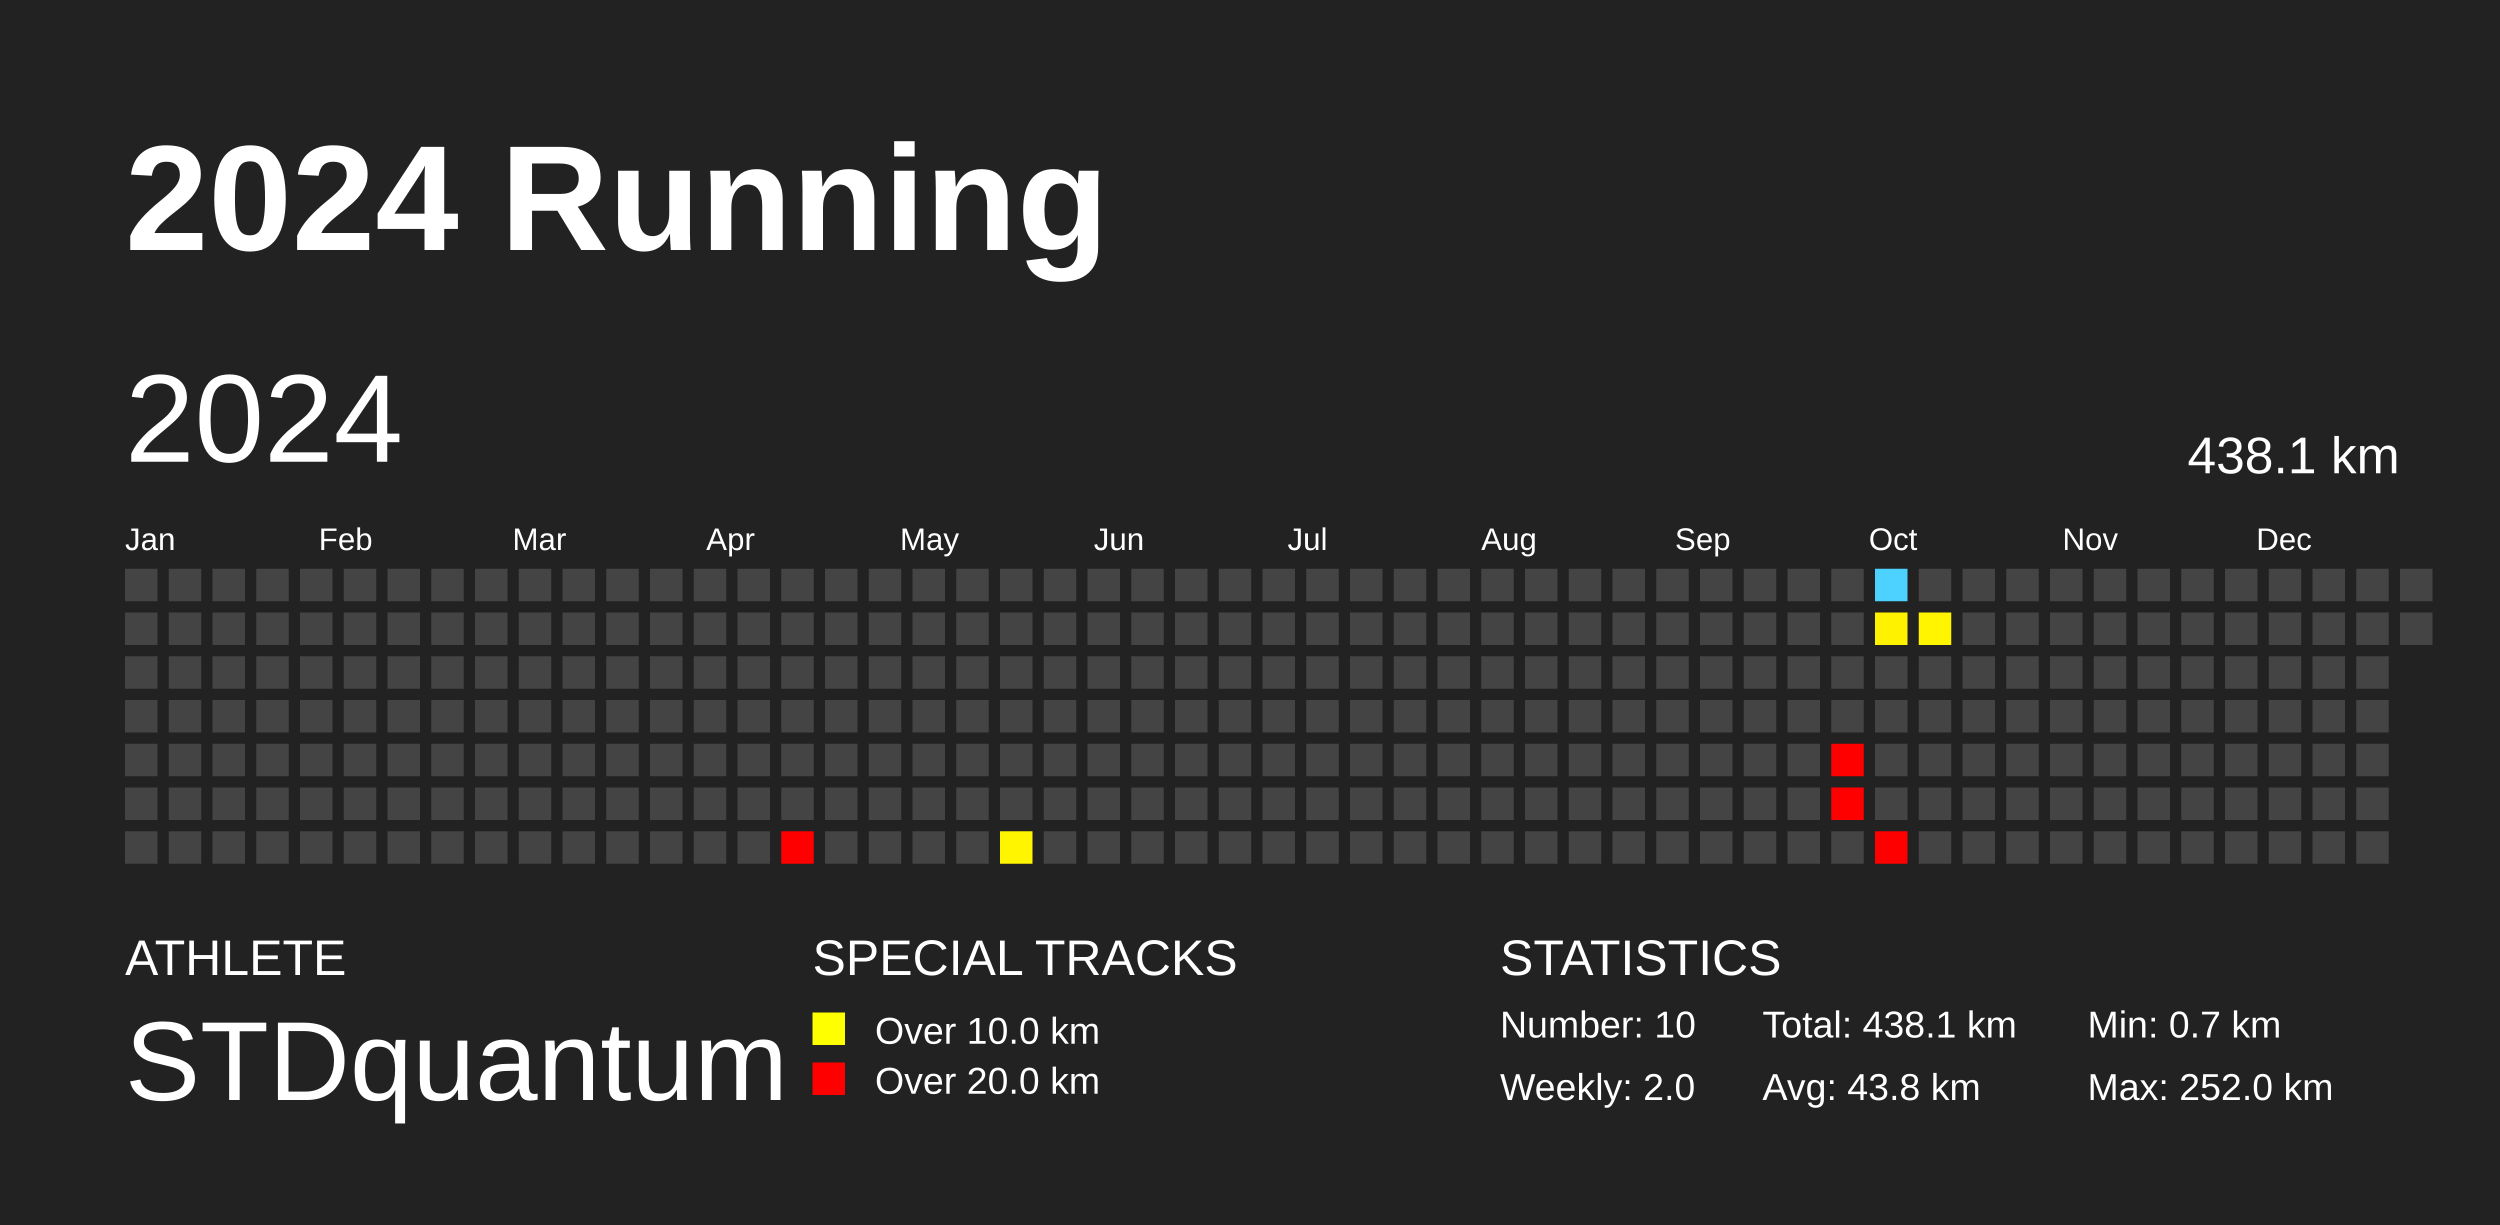
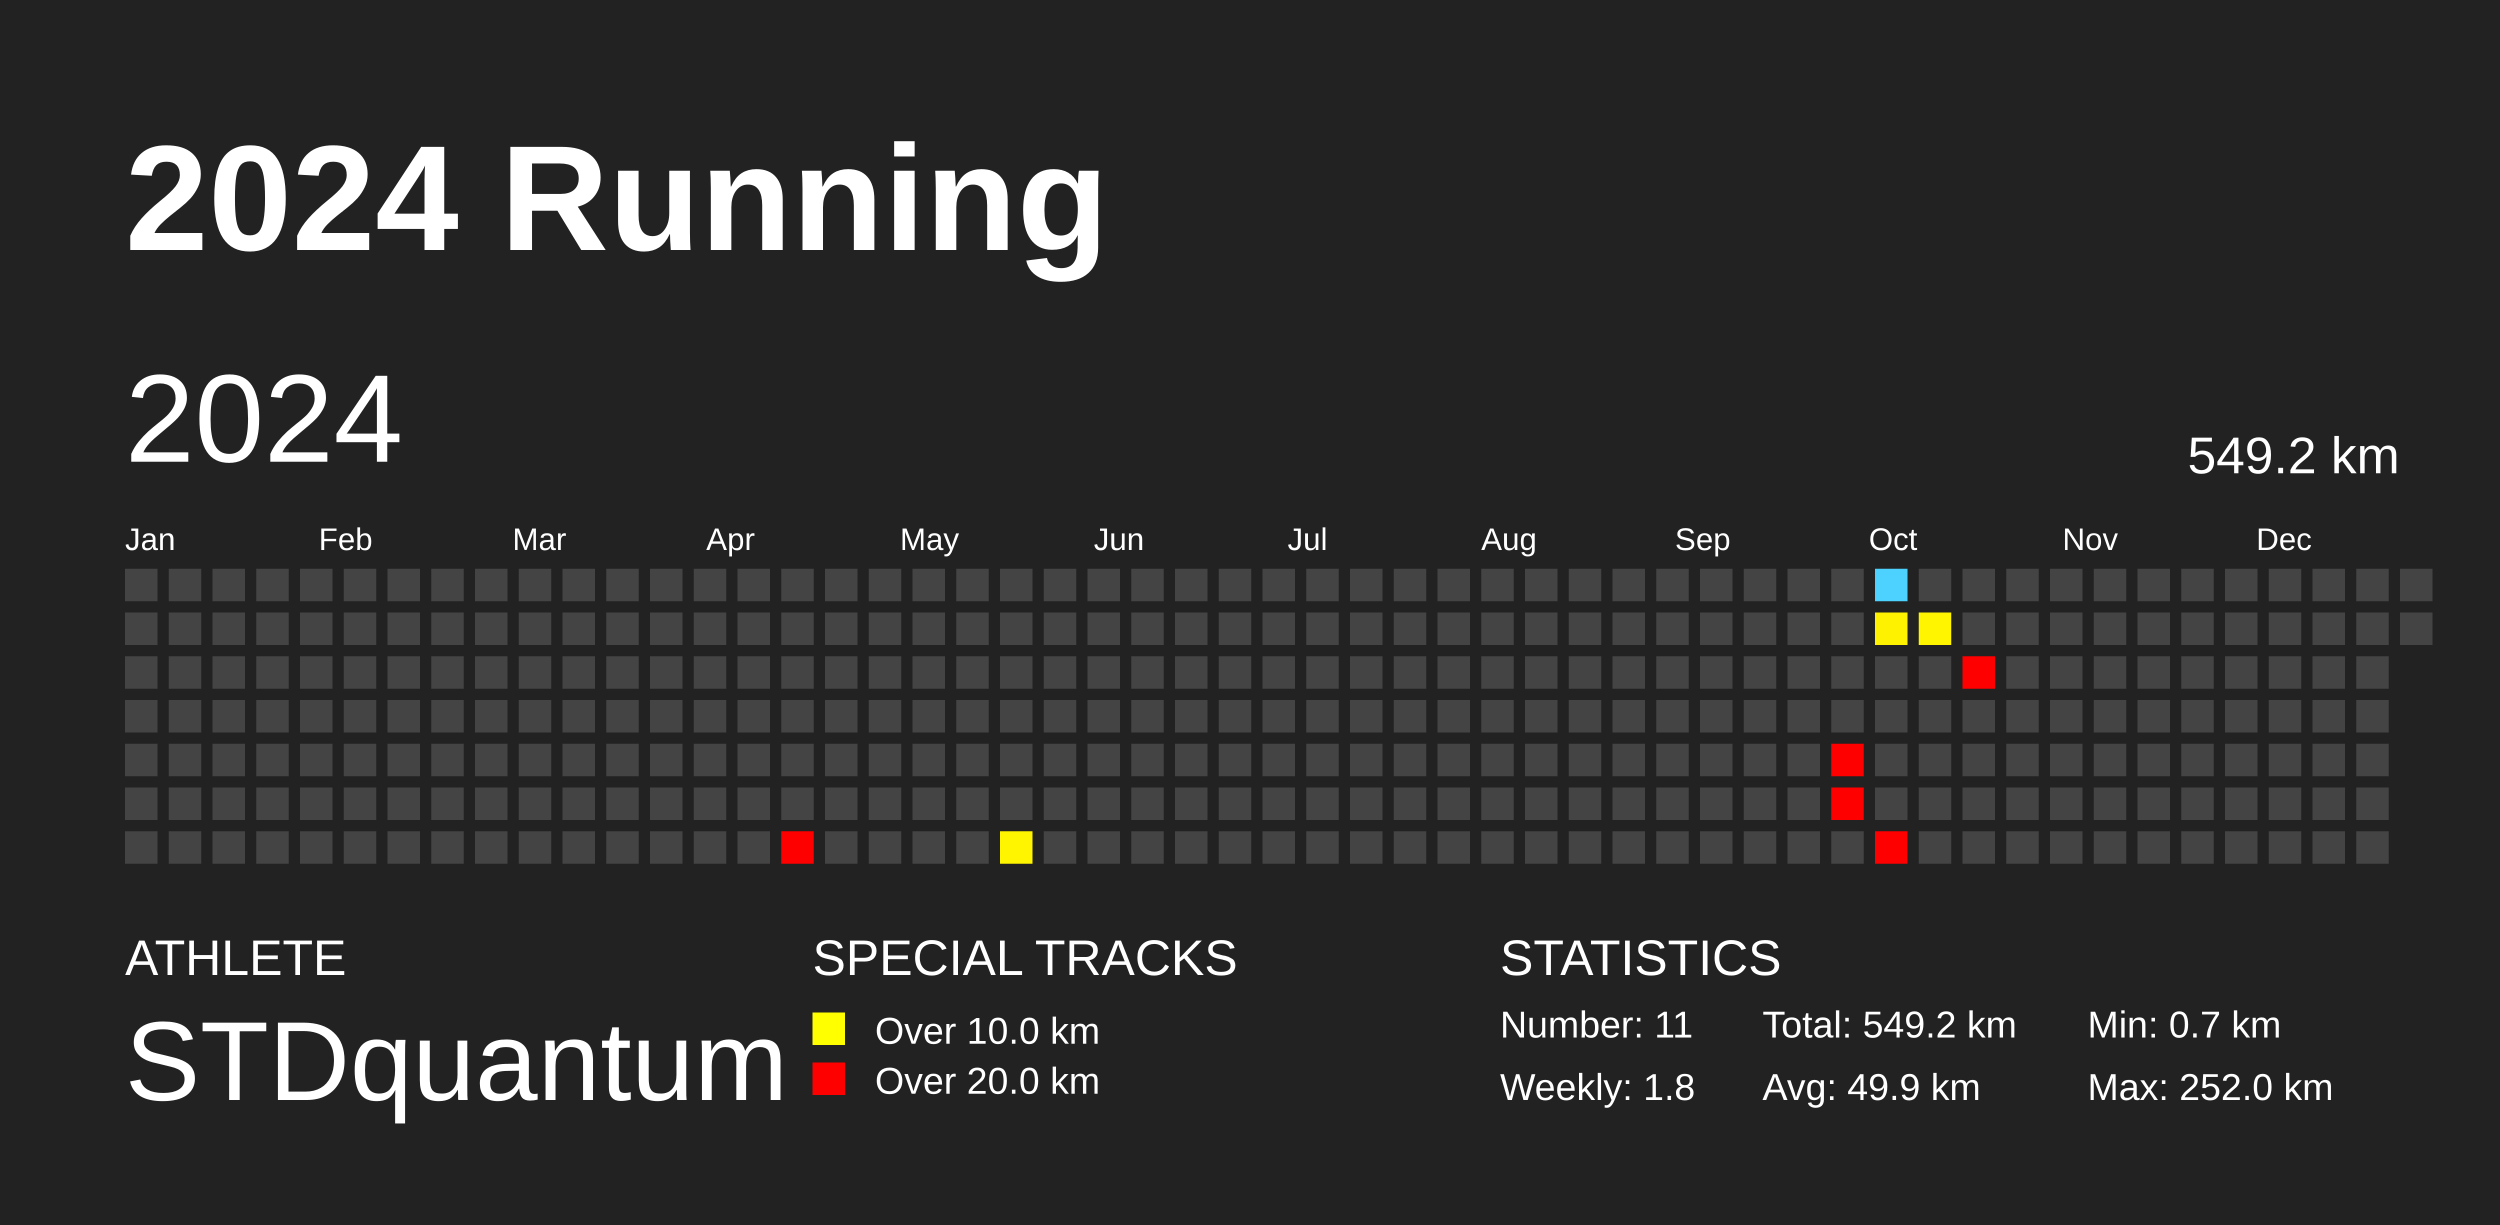
<svg xmlns="http://www.w3.org/2000/svg" baseProfile="full" height="98mm" version="1.1" viewBox="0,0,200,98" width="200mm">
  <defs />
  <rect fill="#222222" height="98" width="200" x="0" y="0" />
  <text fill="#FFFFFF" style="font-size:12px; font-family:Arial; font-weight:bold;" x="10" y="20">2024 Running</text>
  <text fill="#FFFFFF" style="font-size:4px; font-family:Arial" x="10" y="78">ATHLETE</text>
  <text fill="#FFFFFF" style="font-size:9px; font-family:Arial" x="10" y="88">STDquantum</text>
  <text fill="#FFFFFF" style="font-size:4px; font-family:Arial" x="65" y="78">SPECIAL TRACKS</text>
  <rect fill="yellow" height="2.6" width="2.6" x="65" y="81" />
  <text fill="#FFFFFF" style="font-size:3px; font-family:Arial" x="70" y="83.5">Over 10.0 km</text>
  <rect fill="red" height="2.6" width="2.6" x="65" y="85" />
  <text fill="#FFFFFF" style="font-size:3px; font-family:Arial" x="70" y="87.5">Over 20.0 km</text>
  <text fill="#FFFFFF" style="font-size:4px; font-family:Arial" x="120" y="78">STATISTICS</text>
-   <text fill="#FFFFFF" style="font-size:3px; font-family:Arial" x="120" y="83">Number: 10</text>
-   <text fill="#FFFFFF" style="font-size:3px; font-family:Arial" x="120" y="88">Weekly: 2.0</text>
-   <text fill="#FFFFFF" style="font-size:3px; font-family:Arial" x="141" y="83">Total: 438.1 km</text>
-   <text fill="#FFFFFF" style="font-size:3px; font-family:Arial" x="141" y="88">Avg: 43.8 km</text>
+   <text fill="#FFFFFF" style="font-size:3px; font-family:Arial" x="120" y="83">Number: 11</text>
+   <text fill="#FFFFFF" style="font-size:3px; font-family:Arial" x="120" y="88">Weekly: 1.8</text>
+   <text fill="#FFFFFF" style="font-size:3px; font-family:Arial" x="141" y="83">Total: 549.2 km</text>
+   <text fill="#FFFFFF" style="font-size:3px; font-family:Arial" x="141" y="88">Avg: 49.9 km</text>
  <text fill="#FFFFFF" style="font-size:3px; font-family:Arial" x="167" y="83">Min: 0.7 km</text>
  <text fill="#FFFFFF" style="font-size:3px; font-family:Arial" x="167" y="88">Max: 252.0 km</text>
  <text dominant-baseline="hanging" fill="#FFFFFF" style="font-size:10.0px; font-family:Arial;" x="10" y="30">2024</text>
-   <text dominant-baseline="hanging" fill="#FFFFFF" style="font-size:4.125px; font-family:Arial;" x="175" y="35">438.1 km</text>
+   <text dominant-baseline="hanging" fill="#FFFFFF" style="font-size:4.125px; font-family:Arial;" x="175" y="35">549.2 km</text>
  <text fill="#FFFFFF" style="font-size:2.5px; font-family:Arial" x="10.0" y="44">Jan</text>
  <text fill="#FFFFFF" style="font-size:2.5px; font-family:Arial" x="25.5" y="44">Feb</text>
  <text fill="#FFFFFF" style="font-size:2.5px; font-family:Arial" x="41.0" y="44">Mar</text>
  <text fill="#FFFFFF" style="font-size:2.5px; font-family:Arial" x="56.5" y="44">Apr</text>
  <text fill="#FFFFFF" style="font-size:2.5px; font-family:Arial" x="72.0" y="44">May</text>
  <text fill="#FFFFFF" style="font-size:2.5px; font-family:Arial" x="87.5" y="44">Jun</text>
  <text fill="#FFFFFF" style="font-size:2.5px; font-family:Arial" x="103.0" y="44">Jul</text>
  <text fill="#FFFFFF" style="font-size:2.5px; font-family:Arial" x="118.5" y="44">Aug</text>
  <text fill="#FFFFFF" style="font-size:2.5px; font-family:Arial" x="134.0" y="44">Sep</text>
  <text fill="#FFFFFF" style="font-size:2.5px; font-family:Arial" x="149.5" y="44">Oct</text>
  <text fill="#FFFFFF" style="font-size:2.5px; font-family:Arial" x="165.0" y="44">Nov</text>
  <text fill="#FFFFFF" style="font-size:2.5px; font-family:Arial" x="180.5" y="44">Dec</text>
  <rect fill="#444444" height="2.6" width="2.6" x="10.0" y="45.5" />
  <rect fill="#444444" height="2.6" width="2.6" x="10.0" y="49.0" />
  <rect fill="#444444" height="2.6" width="2.6" x="10.0" y="52.5" />
  <rect fill="#444444" height="2.6" width="2.6" x="10.0" y="56.0" />
  <rect fill="#444444" height="2.6" width="2.6" x="10.0" y="59.5" />
  <rect fill="#444444" height="2.6" width="2.6" x="10.0" y="63.0" />
  <rect fill="#444444" height="2.6" width="2.6" x="10.0" y="66.5" />
  <rect fill="#444444" height="2.6" width="2.6" x="13.5" y="45.5" />
  <rect fill="#444444" height="2.6" width="2.6" x="13.5" y="49.0" />
  <rect fill="#444444" height="2.6" width="2.6" x="13.5" y="52.5" />
  <rect fill="#444444" height="2.6" width="2.6" x="13.5" y="56.0" />
  <rect fill="#444444" height="2.6" width="2.6" x="13.5" y="59.5" />
  <rect fill="#444444" height="2.6" width="2.6" x="13.5" y="63.0" />
  <rect fill="#444444" height="2.6" width="2.6" x="13.5" y="66.5" />
  <rect fill="#444444" height="2.6" width="2.6" x="17.0" y="45.5" />
  <rect fill="#444444" height="2.6" width="2.6" x="17.0" y="49.0" />
  <rect fill="#444444" height="2.6" width="2.6" x="17.0" y="52.5" />
  <rect fill="#444444" height="2.6" width="2.6" x="17.0" y="56.0" />
  <rect fill="#444444" height="2.6" width="2.6" x="17.0" y="59.5" />
  <rect fill="#444444" height="2.6" width="2.6" x="17.0" y="63.0" />
  <rect fill="#444444" height="2.6" width="2.6" x="17.0" y="66.5" />
  <rect fill="#444444" height="2.6" width="2.6" x="20.5" y="45.5" />
  <rect fill="#444444" height="2.6" width="2.6" x="20.5" y="49.0" />
  <rect fill="#444444" height="2.6" width="2.6" x="20.5" y="52.5" />
  <rect fill="#444444" height="2.6" width="2.6" x="20.5" y="56.0" />
  <rect fill="#444444" height="2.6" width="2.6" x="20.5" y="59.5" />
  <rect fill="#444444" height="2.6" width="2.6" x="20.5" y="63.0" />
  <rect fill="#444444" height="2.6" width="2.6" x="20.5" y="66.5" />
  <rect fill="#444444" height="2.6" width="2.6" x="24.0" y="45.5" />
  <rect fill="#444444" height="2.6" width="2.6" x="24.0" y="49.0" />
  <rect fill="#444444" height="2.6" width="2.6" x="24.0" y="52.5" />
  <rect fill="#444444" height="2.6" width="2.6" x="24.0" y="56.0" />
  <rect fill="#444444" height="2.6" width="2.6" x="24.0" y="59.5" />
  <rect fill="#444444" height="2.6" width="2.6" x="24.0" y="63.0" />
  <rect fill="#444444" height="2.6" width="2.6" x="24.0" y="66.5" />
  <rect fill="#444444" height="2.6" width="2.6" x="27.5" y="45.5" />
  <rect fill="#444444" height="2.6" width="2.6" x="27.5" y="49.0" />
  <rect fill="#444444" height="2.6" width="2.6" x="27.5" y="52.5" />
  <rect fill="#444444" height="2.6" width="2.6" x="27.5" y="56.0" />
  <rect fill="#444444" height="2.6" width="2.6" x="27.5" y="59.5" />
  <rect fill="#444444" height="2.6" width="2.6" x="27.5" y="63.0" />
  <rect fill="#444444" height="2.6" width="2.6" x="27.5" y="66.5" />
  <rect fill="#444444" height="2.6" width="2.6" x="31.0" y="45.5" />
  <rect fill="#444444" height="2.6" width="2.6" x="31.0" y="49.0" />
  <rect fill="#444444" height="2.6" width="2.6" x="31.0" y="52.5" />
  <rect fill="#444444" height="2.6" width="2.6" x="31.0" y="56.0" />
  <rect fill="#444444" height="2.6" width="2.6" x="31.0" y="59.5" />
  <rect fill="#444444" height="2.6" width="2.6" x="31.0" y="63.0" />
  <rect fill="#444444" height="2.6" width="2.6" x="31.0" y="66.5" />
  <rect fill="#444444" height="2.6" width="2.6" x="34.5" y="45.5" />
  <rect fill="#444444" height="2.6" width="2.6" x="34.5" y="49.0" />
  <rect fill="#444444" height="2.6" width="2.6" x="34.5" y="52.5" />
  <rect fill="#444444" height="2.6" width="2.6" x="34.5" y="56.0" />
  <rect fill="#444444" height="2.6" width="2.6" x="34.5" y="59.5" />
  <rect fill="#444444" height="2.6" width="2.6" x="34.5" y="63.0" />
  <rect fill="#444444" height="2.6" width="2.6" x="34.5" y="66.5" />
  <rect fill="#444444" height="2.6" width="2.6" x="38.0" y="45.5" />
  <rect fill="#444444" height="2.6" width="2.6" x="38.0" y="49.0" />
  <rect fill="#444444" height="2.6" width="2.6" x="38.0" y="52.5" />
  <rect fill="#444444" height="2.6" width="2.6" x="38.0" y="56.0" />
  <rect fill="#444444" height="2.6" width="2.6" x="38.0" y="59.5" />
  <rect fill="#444444" height="2.6" width="2.6" x="38.0" y="63.0" />
  <rect fill="#444444" height="2.6" width="2.6" x="38.0" y="66.5" />
  <rect fill="#444444" height="2.6" width="2.6" x="41.5" y="45.5" />
  <rect fill="#444444" height="2.6" width="2.6" x="41.5" y="49.0" />
  <rect fill="#444444" height="2.6" width="2.6" x="41.5" y="52.5" />
  <rect fill="#444444" height="2.6" width="2.6" x="41.5" y="56.0" />
  <rect fill="#444444" height="2.6" width="2.6" x="41.5" y="59.5" />
  <rect fill="#444444" height="2.6" width="2.6" x="41.5" y="63.0" />
  <rect fill="#444444" height="2.6" width="2.6" x="41.5" y="66.5" />
  <rect fill="#444444" height="2.6" width="2.6" x="45.0" y="45.5" />
  <rect fill="#444444" height="2.6" width="2.6" x="45.0" y="49.0" />
  <rect fill="#444444" height="2.6" width="2.6" x="45.0" y="52.5" />
  <rect fill="#444444" height="2.6" width="2.6" x="45.0" y="56.0" />
  <rect fill="#444444" height="2.6" width="2.6" x="45.0" y="59.5" />
  <rect fill="#444444" height="2.6" width="2.6" x="45.0" y="63.0" />
  <rect fill="#444444" height="2.6" width="2.6" x="45.0" y="66.5" />
  <rect fill="#444444" height="2.6" width="2.6" x="48.5" y="45.5" />
  <rect fill="#444444" height="2.6" width="2.6" x="48.5" y="49.0" />
  <rect fill="#444444" height="2.6" width="2.6" x="48.5" y="52.5" />
  <rect fill="#444444" height="2.6" width="2.6" x="48.5" y="56.0" />
  <rect fill="#444444" height="2.6" width="2.6" x="48.5" y="59.5" />
  <rect fill="#444444" height="2.6" width="2.6" x="48.5" y="63.0" />
  <rect fill="#444444" height="2.6" width="2.6" x="48.5" y="66.5" />
  <rect fill="#444444" height="2.6" width="2.6" x="52.0" y="45.5" />
  <rect fill="#444444" height="2.6" width="2.6" x="52.0" y="49.0" />
  <rect fill="#444444" height="2.6" width="2.6" x="52.0" y="52.5" />
  <rect fill="#444444" height="2.6" width="2.6" x="52.0" y="56.0" />
  <rect fill="#444444" height="2.6" width="2.6" x="52.0" y="59.5" />
  <rect fill="#444444" height="2.6" width="2.6" x="52.0" y="63.0" />
  <rect fill="#444444" height="2.6" width="2.6" x="52.0" y="66.5" />
  <rect fill="#444444" height="2.6" width="2.6" x="55.5" y="45.5" />
  <rect fill="#444444" height="2.6" width="2.6" x="55.5" y="49.0" />
  <rect fill="#444444" height="2.6" width="2.6" x="55.5" y="52.5" />
  <rect fill="#444444" height="2.6" width="2.6" x="55.5" y="56.0" />
  <rect fill="#444444" height="2.6" width="2.6" x="55.5" y="59.5" />
  <rect fill="#444444" height="2.6" width="2.6" x="55.5" y="63.0" />
  <rect fill="#444444" height="2.6" width="2.6" x="55.5" y="66.5" />
  <rect fill="#444444" height="2.6" width="2.6" x="59.0" y="45.5" />
  <rect fill="#444444" height="2.6" width="2.6" x="59.0" y="49.0" />
  <rect fill="#444444" height="2.6" width="2.6" x="59.0" y="52.5" />
  <rect fill="#444444" height="2.6" width="2.6" x="59.0" y="56.0" />
  <rect fill="#444444" height="2.6" width="2.6" x="59.0" y="59.5" />
  <rect fill="#444444" height="2.6" width="2.6" x="59.0" y="63.0" />
  <rect fill="#444444" height="2.6" width="2.6" x="59.0" y="66.5" />
  <rect fill="#444444" height="2.6" width="2.6" x="62.5" y="45.5" />
  <rect fill="#444444" height="2.6" width="2.6" x="62.5" y="49.0" />
  <rect fill="#444444" height="2.6" width="2.6" x="62.5" y="52.5" />
  <rect fill="#444444" height="2.6" width="2.6" x="62.5" y="56.0" />
  <rect fill="#444444" height="2.6" width="2.6" x="62.5" y="59.5" />
  <rect fill="#444444" height="2.6" width="2.6" x="62.5" y="63.0" />
  <rect fill="red" height="2.6" width="2.6" x="62.5" y="66.5" />
  <rect fill="#444444" height="2.6" width="2.6" x="66.0" y="45.5" />
  <rect fill="#444444" height="2.6" width="2.6" x="66.0" y="49.0" />
  <rect fill="#444444" height="2.6" width="2.6" x="66.0" y="52.5" />
  <rect fill="#444444" height="2.6" width="2.6" x="66.0" y="56.0" />
  <rect fill="#444444" height="2.6" width="2.6" x="66.0" y="59.5" />
  <rect fill="#444444" height="2.6" width="2.6" x="66.0" y="63.0" />
  <rect fill="#444444" height="2.6" width="2.6" x="66.0" y="66.5" />
  <rect fill="#444444" height="2.6" width="2.6" x="69.5" y="45.5" />
  <rect fill="#444444" height="2.6" width="2.6" x="69.5" y="49.0" />
  <rect fill="#444444" height="2.6" width="2.6" x="69.5" y="52.5" />
  <rect fill="#444444" height="2.6" width="2.6" x="69.5" y="56.0" />
  <rect fill="#444444" height="2.6" width="2.6" x="69.5" y="59.5" />
  <rect fill="#444444" height="2.6" width="2.6" x="69.5" y="63.0" />
  <rect fill="#444444" height="2.6" width="2.6" x="69.5" y="66.5" />
  <rect fill="#444444" height="2.6" width="2.6" x="73.0" y="45.5" />
  <rect fill="#444444" height="2.6" width="2.6" x="73.0" y="49.0" />
  <rect fill="#444444" height="2.6" width="2.6" x="73.0" y="52.5" />
  <rect fill="#444444" height="2.6" width="2.6" x="73.0" y="56.0" />
  <rect fill="#444444" height="2.6" width="2.6" x="73.0" y="59.5" />
  <rect fill="#444444" height="2.6" width="2.6" x="73.0" y="63.0" />
  <rect fill="#444444" height="2.6" width="2.6" x="73.0" y="66.5" />
  <rect fill="#444444" height="2.6" width="2.6" x="76.5" y="45.5" />
  <rect fill="#444444" height="2.6" width="2.6" x="76.5" y="49.0" />
  <rect fill="#444444" height="2.6" width="2.6" x="76.5" y="52.5" />
  <rect fill="#444444" height="2.6" width="2.6" x="76.5" y="56.0" />
  <rect fill="#444444" height="2.6" width="2.6" x="76.5" y="59.5" />
  <rect fill="#444444" height="2.6" width="2.6" x="76.5" y="63.0" />
  <rect fill="#444444" height="2.6" width="2.6" x="76.5" y="66.5" />
  <rect fill="#444444" height="2.6" width="2.6" x="80.0" y="45.5" />
  <rect fill="#444444" height="2.6" width="2.6" x="80.0" y="49.0" />
  <rect fill="#444444" height="2.6" width="2.6" x="80.0" y="52.5" />
  <rect fill="#444444" height="2.6" width="2.6" x="80.0" y="56.0" />
  <rect fill="#444444" height="2.6" width="2.6" x="80.0" y="59.5" />
  <rect fill="#444444" height="2.6" width="2.6" x="80.0" y="63.0" />
  <rect fill="#fff500" height="2.6" width="2.6" x="80.0" y="66.5" />
  <rect fill="#444444" height="2.6" width="2.6" x="83.5" y="45.5" />
  <rect fill="#444444" height="2.6" width="2.6" x="83.5" y="49.0" />
  <rect fill="#444444" height="2.6" width="2.6" x="83.5" y="52.5" />
  <rect fill="#444444" height="2.6" width="2.6" x="83.5" y="56.0" />
  <rect fill="#444444" height="2.6" width="2.6" x="83.5" y="59.5" />
  <rect fill="#444444" height="2.6" width="2.6" x="83.5" y="63.0" />
  <rect fill="#444444" height="2.6" width="2.6" x="83.5" y="66.5" />
  <rect fill="#444444" height="2.6" width="2.6" x="87.0" y="45.5" />
  <rect fill="#444444" height="2.6" width="2.6" x="87.0" y="49.0" />
  <rect fill="#444444" height="2.6" width="2.6" x="87.0" y="52.5" />
  <rect fill="#444444" height="2.6" width="2.6" x="87.0" y="56.0" />
  <rect fill="#444444" height="2.6" width="2.6" x="87.0" y="59.5" />
  <rect fill="#444444" height="2.6" width="2.6" x="87.0" y="63.0" />
  <rect fill="#444444" height="2.6" width="2.6" x="87.0" y="66.5" />
  <rect fill="#444444" height="2.6" width="2.6" x="90.5" y="45.5" />
  <rect fill="#444444" height="2.6" width="2.6" x="90.5" y="49.0" />
  <rect fill="#444444" height="2.6" width="2.6" x="90.5" y="52.5" />
  <rect fill="#444444" height="2.6" width="2.6" x="90.5" y="56.0" />
  <rect fill="#444444" height="2.6" width="2.6" x="90.5" y="59.5" />
  <rect fill="#444444" height="2.6" width="2.6" x="90.5" y="63.0" />
  <rect fill="#444444" height="2.6" width="2.6" x="90.5" y="66.5" />
  <rect fill="#444444" height="2.6" width="2.6" x="94.0" y="45.5" />
  <rect fill="#444444" height="2.6" width="2.6" x="94.0" y="49.0" />
  <rect fill="#444444" height="2.6" width="2.6" x="94.0" y="52.5" />
  <rect fill="#444444" height="2.6" width="2.6" x="94.0" y="56.0" />
  <rect fill="#444444" height="2.6" width="2.6" x="94.0" y="59.5" />
  <rect fill="#444444" height="2.6" width="2.6" x="94.0" y="63.0" />
  <rect fill="#444444" height="2.6" width="2.6" x="94.0" y="66.5" />
  <rect fill="#444444" height="2.6" width="2.6" x="97.5" y="45.5" />
  <rect fill="#444444" height="2.6" width="2.6" x="97.5" y="49.0" />
  <rect fill="#444444" height="2.6" width="2.6" x="97.5" y="52.5" />
  <rect fill="#444444" height="2.6" width="2.6" x="97.5" y="56.0" />
  <rect fill="#444444" height="2.6" width="2.6" x="97.5" y="59.5" />
  <rect fill="#444444" height="2.6" width="2.6" x="97.5" y="63.0" />
  <rect fill="#444444" height="2.6" width="2.6" x="97.5" y="66.5" />
  <rect fill="#444444" height="2.6" width="2.6" x="101.0" y="45.5" />
  <rect fill="#444444" height="2.6" width="2.6" x="101.0" y="49.0" />
  <rect fill="#444444" height="2.6" width="2.6" x="101.0" y="52.5" />
  <rect fill="#444444" height="2.6" width="2.6" x="101.0" y="56.0" />
  <rect fill="#444444" height="2.6" width="2.6" x="101.0" y="59.5" />
  <rect fill="#444444" height="2.6" width="2.6" x="101.0" y="63.0" />
  <rect fill="#444444" height="2.6" width="2.6" x="101.0" y="66.5" />
  <rect fill="#444444" height="2.6" width="2.6" x="104.5" y="45.5" />
  <rect fill="#444444" height="2.6" width="2.6" x="104.5" y="49.0" />
  <rect fill="#444444" height="2.6" width="2.6" x="104.5" y="52.5" />
  <rect fill="#444444" height="2.6" width="2.6" x="104.5" y="56.0" />
  <rect fill="#444444" height="2.6" width="2.6" x="104.5" y="59.5" />
  <rect fill="#444444" height="2.6" width="2.6" x="104.5" y="63.0" />
  <rect fill="#444444" height="2.6" width="2.6" x="104.5" y="66.5" />
  <rect fill="#444444" height="2.6" width="2.6" x="108.0" y="45.5" />
  <rect fill="#444444" height="2.6" width="2.6" x="108.0" y="49.0" />
  <rect fill="#444444" height="2.6" width="2.6" x="108.0" y="52.5" />
  <rect fill="#444444" height="2.6" width="2.6" x="108.0" y="56.0" />
  <rect fill="#444444" height="2.6" width="2.6" x="108.0" y="59.5" />
  <rect fill="#444444" height="2.6" width="2.6" x="108.0" y="63.0" />
  <rect fill="#444444" height="2.6" width="2.6" x="108.0" y="66.5" />
  <rect fill="#444444" height="2.6" width="2.6" x="111.5" y="45.5" />
  <rect fill="#444444" height="2.6" width="2.6" x="111.5" y="49.0" />
  <rect fill="#444444" height="2.6" width="2.6" x="111.5" y="52.5" />
  <rect fill="#444444" height="2.6" width="2.6" x="111.5" y="56.0" />
  <rect fill="#444444" height="2.6" width="2.6" x="111.5" y="59.5" />
  <rect fill="#444444" height="2.6" width="2.6" x="111.5" y="63.0" />
  <rect fill="#444444" height="2.6" width="2.6" x="111.5" y="66.5" />
  <rect fill="#444444" height="2.6" width="2.6" x="115.0" y="45.5" />
  <rect fill="#444444" height="2.6" width="2.6" x="115.0" y="49.0" />
  <rect fill="#444444" height="2.6" width="2.6" x="115.0" y="52.5" />
  <rect fill="#444444" height="2.6" width="2.6" x="115.0" y="56.0" />
  <rect fill="#444444" height="2.6" width="2.6" x="115.0" y="59.5" />
  <rect fill="#444444" height="2.6" width="2.6" x="115.0" y="63.0" />
  <rect fill="#444444" height="2.6" width="2.6" x="115.0" y="66.5" />
  <rect fill="#444444" height="2.6" width="2.6" x="118.5" y="45.5" />
  <rect fill="#444444" height="2.6" width="2.6" x="118.5" y="49.0" />
  <rect fill="#444444" height="2.6" width="2.6" x="118.5" y="52.5" />
  <rect fill="#444444" height="2.6" width="2.6" x="118.5" y="56.0" />
  <rect fill="#444444" height="2.6" width="2.6" x="118.5" y="59.5" />
  <rect fill="#444444" height="2.6" width="2.6" x="118.5" y="63.0" />
  <rect fill="#444444" height="2.6" width="2.6" x="118.5" y="66.5" />
  <rect fill="#444444" height="2.6" width="2.6" x="122.0" y="45.5" />
  <rect fill="#444444" height="2.6" width="2.6" x="122.0" y="49.0" />
  <rect fill="#444444" height="2.6" width="2.6" x="122.0" y="52.5" />
  <rect fill="#444444" height="2.6" width="2.6" x="122.0" y="56.0" />
  <rect fill="#444444" height="2.6" width="2.6" x="122.0" y="59.5" />
  <rect fill="#444444" height="2.6" width="2.6" x="122.0" y="63.0" />
  <rect fill="#444444" height="2.6" width="2.6" x="122.0" y="66.5" />
  <rect fill="#444444" height="2.6" width="2.6" x="125.5" y="45.5" />
  <rect fill="#444444" height="2.6" width="2.6" x="125.5" y="49.0" />
  <rect fill="#444444" height="2.6" width="2.6" x="125.5" y="52.5" />
  <rect fill="#444444" height="2.6" width="2.6" x="125.5" y="56.0" />
  <rect fill="#444444" height="2.6" width="2.6" x="125.5" y="59.5" />
  <rect fill="#444444" height="2.6" width="2.6" x="125.5" y="63.0" />
  <rect fill="#444444" height="2.6" width="2.6" x="125.5" y="66.5" />
  <rect fill="#444444" height="2.6" width="2.6" x="129.0" y="45.5" />
  <rect fill="#444444" height="2.6" width="2.6" x="129.0" y="49.0" />
  <rect fill="#444444" height="2.6" width="2.6" x="129.0" y="52.5" />
  <rect fill="#444444" height="2.6" width="2.6" x="129.0" y="56.0" />
  <rect fill="#444444" height="2.6" width="2.6" x="129.0" y="59.5" />
  <rect fill="#444444" height="2.6" width="2.6" x="129.0" y="63.0" />
  <rect fill="#444444" height="2.6" width="2.6" x="129.0" y="66.5" />
  <rect fill="#444444" height="2.6" width="2.6" x="132.5" y="45.5" />
  <rect fill="#444444" height="2.6" width="2.6" x="132.5" y="49.0" />
  <rect fill="#444444" height="2.6" width="2.6" x="132.5" y="52.5" />
  <rect fill="#444444" height="2.6" width="2.6" x="132.5" y="56.0" />
  <rect fill="#444444" height="2.6" width="2.6" x="132.5" y="59.5" />
  <rect fill="#444444" height="2.6" width="2.6" x="132.5" y="63.0" />
  <rect fill="#444444" height="2.6" width="2.6" x="132.5" y="66.5" />
  <rect fill="#444444" height="2.6" width="2.6" x="136.0" y="45.5" />
  <rect fill="#444444" height="2.6" width="2.6" x="136.0" y="49.0" />
  <rect fill="#444444" height="2.6" width="2.6" x="136.0" y="52.5" />
  <rect fill="#444444" height="2.6" width="2.6" x="136.0" y="56.0" />
  <rect fill="#444444" height="2.6" width="2.6" x="136.0" y="59.5" />
  <rect fill="#444444" height="2.6" width="2.6" x="136.0" y="63.0" />
  <rect fill="#444444" height="2.6" width="2.6" x="136.0" y="66.5" />
  <rect fill="#444444" height="2.6" width="2.6" x="139.5" y="45.5" />
  <rect fill="#444444" height="2.6" width="2.6" x="139.5" y="49.0" />
  <rect fill="#444444" height="2.6" width="2.6" x="139.5" y="52.5" />
  <rect fill="#444444" height="2.6" width="2.6" x="139.5" y="56.0" />
  <rect fill="#444444" height="2.6" width="2.6" x="139.5" y="59.5" />
  <rect fill="#444444" height="2.6" width="2.6" x="139.5" y="63.0" />
  <rect fill="#444444" height="2.6" width="2.6" x="139.5" y="66.5" />
  <rect fill="#444444" height="2.6" width="2.6" x="143.0" y="45.5" />
  <rect fill="#444444" height="2.6" width="2.6" x="143.0" y="49.0" />
  <rect fill="#444444" height="2.6" width="2.6" x="143.0" y="52.5" />
  <rect fill="#444444" height="2.6" width="2.6" x="143.0" y="56.0" />
  <rect fill="#444444" height="2.6" width="2.6" x="143.0" y="59.5" />
  <rect fill="#444444" height="2.6" width="2.6" x="143.0" y="63.0" />
  <rect fill="#444444" height="2.6" width="2.6" x="143.0" y="66.5" />
  <rect fill="#444444" height="2.6" width="2.6" x="146.5" y="45.5" />
  <rect fill="#444444" height="2.6" width="2.6" x="146.5" y="49.0" />
  <rect fill="#444444" height="2.6" width="2.6" x="146.5" y="52.5" />
  <rect fill="#444444" height="2.6" width="2.6" x="146.5" y="56.0" />
  <rect fill="red" height="2.6" width="2.6" x="146.5" y="59.5" />
  <rect fill="red" height="2.6" width="2.6" x="146.5" y="63.0" />
  <rect fill="#444444" height="2.6" width="2.6" x="146.5" y="66.5" />
  <rect fill="#4dd2ff" height="2.6" width="2.6" x="150.0" y="45.5" />
  <rect fill="#fff200" height="2.6" width="2.6" x="150.0" y="49.0" />
  <rect fill="#444444" height="2.6" width="2.6" x="150.0" y="52.5" />
  <rect fill="#444444" height="2.6" width="2.6" x="150.0" y="56.0" />
  <rect fill="#444444" height="2.6" width="2.6" x="150.0" y="59.5" />
  <rect fill="#444444" height="2.6" width="2.6" x="150.0" y="63.0" />
  <rect fill="red" height="2.6" width="2.6" x="150.0" y="66.5" />
  <rect fill="#444444" height="2.6" width="2.6" x="153.5" y="45.5" />
  <rect fill="#fff500" height="2.6" width="2.6" x="153.5" y="49.0" />
  <rect fill="#444444" height="2.6" width="2.6" x="153.5" y="52.5" />
  <rect fill="#444444" height="2.6" width="2.6" x="153.5" y="56.0" />
  <rect fill="#444444" height="2.6" width="2.6" x="153.5" y="59.5" />
  <rect fill="#444444" height="2.6" width="2.6" x="153.5" y="63.0" />
  <rect fill="#444444" height="2.6" width="2.6" x="153.5" y="66.5" />
  <rect fill="#444444" height="2.6" width="2.6" x="157.0" y="45.5" />
  <rect fill="#444444" height="2.6" width="2.6" x="157.0" y="49.0" />
-   <rect fill="#444444" height="2.6" width="2.6" x="157.0" y="52.5" />
+   <rect fill="red" height="2.6" width="2.6" x="157.0" y="52.5" />
  <rect fill="#444444" height="2.6" width="2.6" x="157.0" y="56.0" />
  <rect fill="#444444" height="2.6" width="2.6" x="157.0" y="59.5" />
  <rect fill="#444444" height="2.6" width="2.6" x="157.0" y="63.0" />
  <rect fill="#444444" height="2.6" width="2.6" x="157.0" y="66.5" />
  <rect fill="#444444" height="2.6" width="2.6" x="160.5" y="45.5" />
  <rect fill="#444444" height="2.6" width="2.6" x="160.5" y="49.0" />
  <rect fill="#444444" height="2.6" width="2.6" x="160.5" y="52.5" />
  <rect fill="#444444" height="2.6" width="2.6" x="160.5" y="56.0" />
  <rect fill="#444444" height="2.6" width="2.6" x="160.5" y="59.5" />
  <rect fill="#444444" height="2.6" width="2.6" x="160.5" y="63.0" />
  <rect fill="#444444" height="2.6" width="2.6" x="160.5" y="66.5" />
  <rect fill="#444444" height="2.6" width="2.6" x="164.0" y="45.5" />
  <rect fill="#444444" height="2.6" width="2.6" x="164.0" y="49.0" />
  <rect fill="#444444" height="2.6" width="2.6" x="164.0" y="52.5" />
  <rect fill="#444444" height="2.6" width="2.6" x="164.0" y="56.0" />
  <rect fill="#444444" height="2.6" width="2.6" x="164.0" y="59.5" />
  <rect fill="#444444" height="2.6" width="2.6" x="164.0" y="63.0" />
  <rect fill="#444444" height="2.6" width="2.6" x="164.0" y="66.5" />
  <rect fill="#444444" height="2.6" width="2.6" x="167.5" y="45.5" />
  <rect fill="#444444" height="2.6" width="2.6" x="167.5" y="49.0" />
  <rect fill="#444444" height="2.6" width="2.6" x="167.5" y="52.5" />
  <rect fill="#444444" height="2.6" width="2.6" x="167.5" y="56.0" />
  <rect fill="#444444" height="2.6" width="2.6" x="167.5" y="59.5" />
  <rect fill="#444444" height="2.6" width="2.6" x="167.5" y="63.0" />
  <rect fill="#444444" height="2.6" width="2.6" x="167.5" y="66.5" />
  <rect fill="#444444" height="2.6" width="2.6" x="171.0" y="45.5" />
  <rect fill="#444444" height="2.6" width="2.6" x="171.0" y="49.0" />
  <rect fill="#444444" height="2.6" width="2.6" x="171.0" y="52.5" />
  <rect fill="#444444" height="2.6" width="2.6" x="171.0" y="56.0" />
  <rect fill="#444444" height="2.6" width="2.6" x="171.0" y="59.5" />
  <rect fill="#444444" height="2.6" width="2.6" x="171.0" y="63.0" />
  <rect fill="#444444" height="2.6" width="2.6" x="171.0" y="66.5" />
  <rect fill="#444444" height="2.6" width="2.6" x="174.5" y="45.5" />
  <rect fill="#444444" height="2.6" width="2.6" x="174.5" y="49.0" />
  <rect fill="#444444" height="2.6" width="2.6" x="174.5" y="52.5" />
  <rect fill="#444444" height="2.6" width="2.6" x="174.5" y="56.0" />
  <rect fill="#444444" height="2.6" width="2.6" x="174.5" y="59.5" />
  <rect fill="#444444" height="2.6" width="2.6" x="174.5" y="63.0" />
  <rect fill="#444444" height="2.6" width="2.6" x="174.5" y="66.5" />
  <rect fill="#444444" height="2.6" width="2.6" x="178.0" y="45.5" />
  <rect fill="#444444" height="2.6" width="2.6" x="178.0" y="49.0" />
  <rect fill="#444444" height="2.6" width="2.6" x="178.0" y="52.5" />
  <rect fill="#444444" height="2.6" width="2.6" x="178.0" y="56.0" />
  <rect fill="#444444" height="2.6" width="2.6" x="178.0" y="59.5" />
  <rect fill="#444444" height="2.6" width="2.6" x="178.0" y="63.0" />
  <rect fill="#444444" height="2.6" width="2.6" x="178.0" y="66.5" />
  <rect fill="#444444" height="2.6" width="2.6" x="181.5" y="45.5" />
  <rect fill="#444444" height="2.6" width="2.6" x="181.5" y="49.0" />
  <rect fill="#444444" height="2.6" width="2.6" x="181.5" y="52.5" />
  <rect fill="#444444" height="2.6" width="2.6" x="181.5" y="56.0" />
  <rect fill="#444444" height="2.6" width="2.6" x="181.5" y="59.5" />
  <rect fill="#444444" height="2.6" width="2.6" x="181.5" y="63.0" />
  <rect fill="#444444" height="2.6" width="2.6" x="181.5" y="66.5" />
  <rect fill="#444444" height="2.6" width="2.6" x="185.0" y="45.5" />
  <rect fill="#444444" height="2.6" width="2.6" x="185.0" y="49.0" />
  <rect fill="#444444" height="2.6" width="2.6" x="185.0" y="52.5" />
  <rect fill="#444444" height="2.6" width="2.6" x="185.0" y="56.0" />
  <rect fill="#444444" height="2.6" width="2.6" x="185.0" y="59.5" />
  <rect fill="#444444" height="2.6" width="2.6" x="185.0" y="63.0" />
  <rect fill="#444444" height="2.6" width="2.6" x="185.0" y="66.5" />
  <rect fill="#444444" height="2.6" width="2.6" x="188.5" y="45.5" />
  <rect fill="#444444" height="2.6" width="2.6" x="188.5" y="49.0" />
  <rect fill="#444444" height="2.6" width="2.6" x="188.5" y="52.5" />
  <rect fill="#444444" height="2.6" width="2.6" x="188.5" y="56.0" />
  <rect fill="#444444" height="2.6" width="2.6" x="188.5" y="59.5" />
  <rect fill="#444444" height="2.6" width="2.6" x="188.5" y="63.0" />
  <rect fill="#444444" height="2.6" width="2.6" x="188.5" y="66.5" />
  <rect fill="#444444" height="2.6" width="2.6" x="192.0" y="45.5" />
  <rect fill="#444444" height="2.6" width="2.6" x="192.0" y="49.0" />
</svg>
